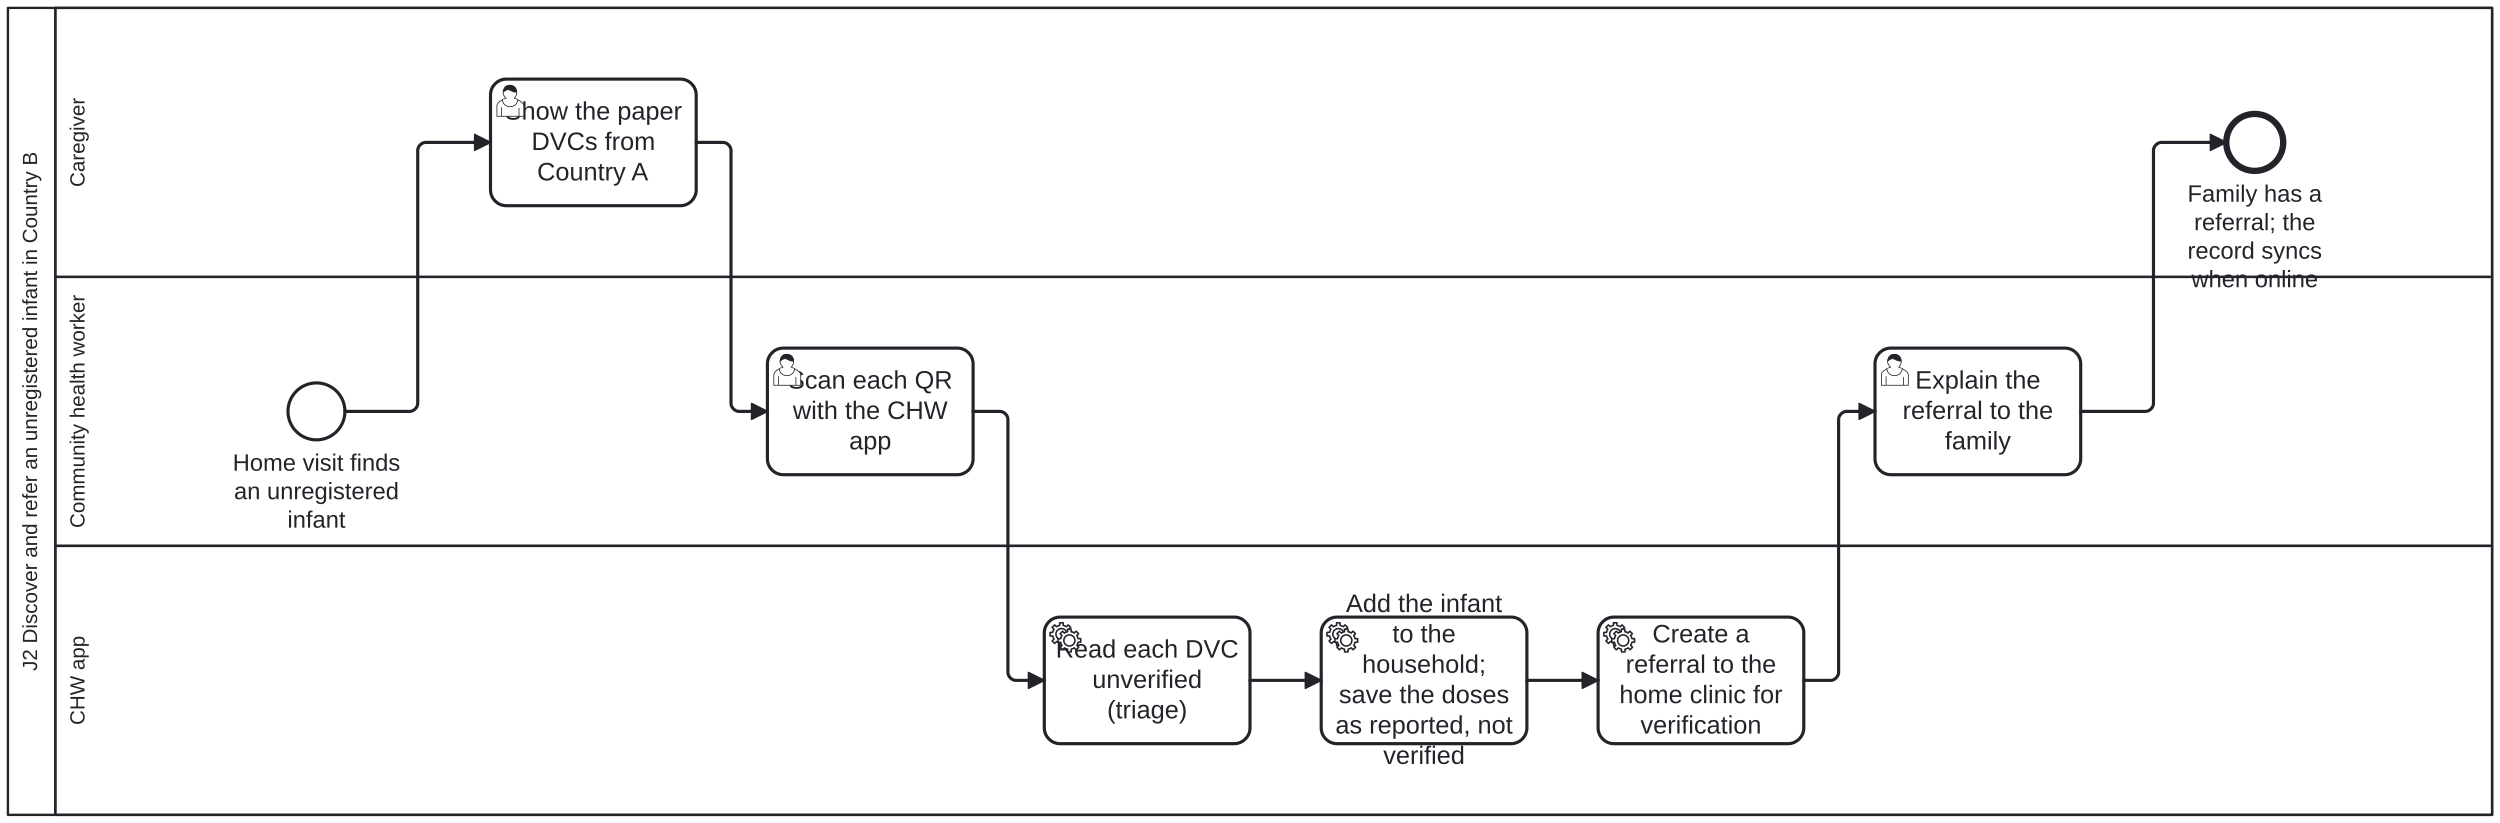
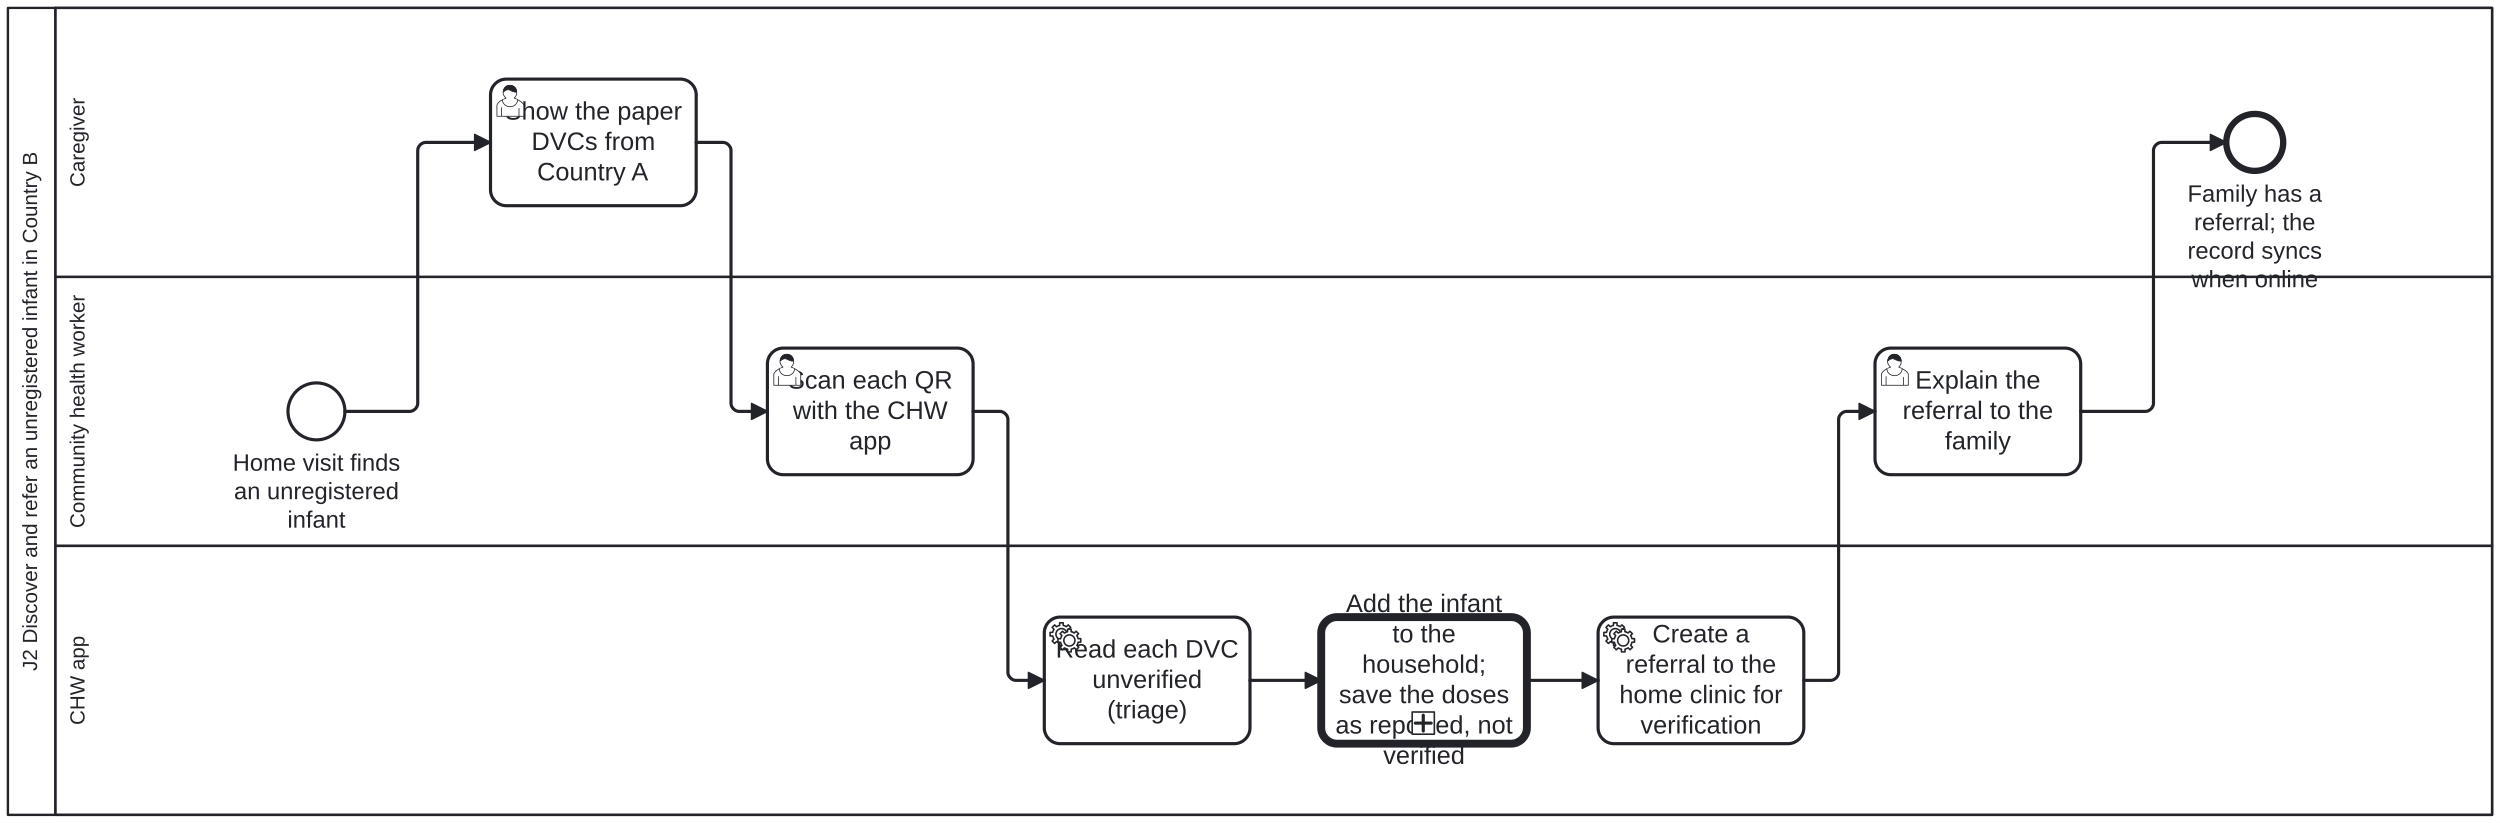
<svg xmlns="http://www.w3.org/2000/svg" width="100%" style="max-width:100%;height:auto" viewBox="95 55 1580 520" version="1.1">
  <rect x="95" y="55" width="1580" height="520" fill="#ffffff" />
  <g class="djs-group">
    <g class="djs-element djs-shape" data-element-id="Participant_Process_J2ChwDiscovery" style="display: block;" transform="matrix(1 0 0 1 100 60)">
      <g class="djs-visual">
        <rect x="0" y="0" width="1570" height="510" rx="0" ry="0" style="stroke-linecap: round; stroke-linejoin: round; stroke: rgb(34, 36, 42); stroke-width: 1.5px; fill: white; fill-opacity: 0.95;" />
        <path style="fill: none; stroke-linecap: round; stroke-linejoin: round; stroke: rgb(34, 36, 42); stroke-width: 1.5px;" d="M30,0L30,510" />
        <text lineHeight="1.05" class="djs-label" transform="matrix(-1.83697e-16 -1 1 -1.83697e-16 0 510)" style="font-family: Arial, sans-serif; font-size: 13px; font-weight: normal; fill: rgb(34, 36, 42);">
          <tspan x="90.97" y="18.413">J2 Discover and refer an unregistered infant in Country B</tspan>
        </text>
      </g>
      <rect class="djs-hit djs-hit-all" x="0" y="0" width="1570" height="510" style="fill: none; stroke-opacity: 0; stroke: white; stroke-width: 15px;" />
    </g>
    <g class="djs-children">
      <g class="djs-group">
        <g class="djs-element djs-shape" data-element-id="Lane_chw-app" style="display: block;" transform="matrix(1 0 0 1 130 400)">
          <g class="djs-visual">
            <rect x="0" y="0" width="1540" height="170" rx="0" ry="0" style="stroke-linecap: round; stroke-linejoin: round; stroke: rgb(34, 36, 42); stroke-width: 1.5px; fill: white; fill-opacity: 0.25;" />
            <text lineHeight="1.05" class="djs-label" transform="matrix(-1.83697e-16 -1 1 -1.83697e-16 0 170)" style="font-family: Arial, sans-serif; font-size: 13px; font-weight: normal; fill: rgb(34, 36, 42);">
              <tspan x="56.826" y="18.413">CHW app</tspan>
            </text>
          </g>
          <rect class="djs-hit djs-hit-all" x="0" y="0" width="1540" height="170" style="fill: none; stroke-opacity: 0; stroke: white; stroke-width: 15px;" />
        </g>
      </g>
      <g class="djs-group">
        <g class="djs-element djs-shape" data-element-id="Lane_community-health-worker" style="display: block;" transform="matrix(1 0 0 1 130 230)">
          <g class="djs-visual">
            <rect x="0" y="0" width="1540" height="170" rx="0" ry="0" style="stroke-linecap: round; stroke-linejoin: round; stroke: rgb(34, 36, 42); stroke-width: 1.5px; fill: white; fill-opacity: 0.25;" />
            <text lineHeight="1.05" class="djs-label" transform="matrix(-1.83697e-16 -1 1 -1.83697e-16 0 170)" style="font-family: Arial, sans-serif; font-size: 13px; font-weight: normal; fill: rgb(34, 36, 42);">
              <tspan x="11.307" y="18.413">Community health worker</tspan>
            </text>
          </g>
          <rect class="djs-hit djs-hit-all" x="0" y="0" width="1540" height="170" style="fill: none; stroke-opacity: 0; stroke: white; stroke-width: 15px;" />
        </g>
      </g>
      <g class="djs-group">
        <g class="djs-element djs-shape" data-element-id="Lane_caregiver" style="display: block;" transform="matrix(1 0 0 1 130 60)">
          <g class="djs-visual">
            <rect x="0" y="0" width="1540" height="170" rx="0" ry="0" style="stroke-linecap: round; stroke-linejoin: round; stroke: rgb(34, 36, 42); stroke-width: 1.5px; fill: white; fill-opacity: 0.25;" />
            <text lineHeight="1.05" class="djs-label" transform="matrix(-1.83697e-16 -1 1 -1.83697e-16 0 170)" style="font-family: Arial, sans-serif; font-size: 13px; font-weight: normal; fill: rgb(34, 36, 42);">
              <tspan x="56.823" y="18.413">Caregiver</tspan>
            </text>
          </g>
          <rect class="djs-hit djs-hit-all" x="0" y="0" width="1540" height="170" style="fill: none; stroke-opacity: 0; stroke: white; stroke-width: 15px;" />
        </g>
      </g>
      <g class="djs-group">
        <g class="djs-element djs-shape" data-element-id="Start" style="display: block;" transform="matrix(1 0 0 1 277 297)">
          <g class="djs-visual">
            <circle cx="18" cy="18" r="18" style="stroke-linecap: round; stroke-linejoin: round; stroke: rgb(34, 36, 42); stroke-width: 2px; fill: white; fill-opacity: 0.95;" />
          </g>
          <rect class="djs-hit djs-hit-all" x="0" y="0" width="36" height="36" style="fill: none; stroke-opacity: 0; stroke: white; stroke-width: 15px;" />
        </g>
      </g>
      <g class="djs-group">
        <g class="djs-element djs-shape" data-element-id="Start_label" style="display: block;" transform="matrix(1 0 0 1 242 339)">
          <g class="djs-visual">
            <text lineHeight="1.2" class="djs-label" style="font-family: Arial, sans-serif; font-size: 15px; font-weight: normal; fill: rgb(34, 36, 42);">
              <tspan x="0.068" y="13.5">Home visit finds</tspan>
              <tspan x="0.881" y="31.5">an unregistered </tspan>
              <tspan x="34.653" y="49.5">infant</tspan>
            </text>
          </g>
          <rect class="djs-hit djs-hit-all" x="0" y="0" width="106" height="54" style="fill: none; stroke-opacity: 0; stroke: white; stroke-width: 15px;" />
        </g>
      </g>
      <g class="djs-group">
        <g class="djs-element djs-shape" data-element-id="Task_Show" style="display: block;" transform="matrix(1 0 0 1 405 105)">
          <g class="djs-visual">
            <rect x="0" y="0" width="130" height="80" rx="10" ry="10" style="stroke-linecap: round; stroke-linejoin: round; stroke: rgb(34, 36, 42); stroke-width: 2px; fill: white; fill-opacity: 0.95;" />
            <text lineHeight="1.2" class="djs-label" style="font-family: Arial, sans-serif; font-size: 16px; font-weight: normal; fill: rgb(34, 36, 42);">
              <tspan x="8.961" y="25.6">Show the paper</tspan>
              <tspan x="25.887" y="44.8">DVCs from </tspan>
              <tspan x="29.43" y="64">Country A</tspan>
            </text>
            <path d="m 15,12 c 0.909,-0.845 1.594,-2.049 1.594,-3.385 0,-2.554 -1.805,-4.622 -4.357,-4.622 -2.552,0 -4.288,2.068 -4.288,4.622 0,1.348 0.974,2.562 1.896,3.405 -0.529,0.187 -5.669,2.097 -5.794,4.756 v 6.718 h 17 v -6.718 c 0,-2.298 -5.528,-4.595 -6.051,-4.776 zm -8,6 l 0,5.5 m 11,0 l 0,-5" style="fill: white; stroke-linecap: round; stroke-linejoin: round; stroke: rgb(34, 36, 42); stroke-width: 0.5px;" />
            <path d="m 15,12 m 2.162,1.009 c 0,2.447 -2.158,4.431 -4.821,4.431 -2.665,0 -4.822,-1.981 -4.822,-4.431 " style="fill: white; stroke-linecap: round; stroke-linejoin: round; stroke: rgb(34, 36, 42); stroke-width: 0.5px;" />
            <path d="m 15,12 m -6.9,-3.80 c 0,0 2.251,-2.358 4.274,-1.177 2.024,1.181 4.221,1.537 4.124,0.965 -0.098,-0.57 -0.117,-3.791 -4.191,-4.136 -3.575,0.001 -4.208,3.367 -4.207,4.348 z" style="fill: rgb(34, 36, 42); stroke-linecap: round; stroke-linejoin: round; stroke: rgb(34, 36, 42); stroke-width: 0.5px;" />
          </g>
          <rect class="djs-hit djs-hit-all" x="0" y="0" width="130" height="80" style="fill: none; stroke-opacity: 0; stroke: white; stroke-width: 15px;" />
        </g>
      </g>
      <g class="djs-group">
        <g class="djs-element djs-shape" data-element-id="Task_Scan" style="display: block;" transform="matrix(1 0 0 1 580 275)">
          <g class="djs-visual">
            <rect x="0" y="0" width="130" height="80" rx="10" ry="10" style="stroke-linecap: round; stroke-linejoin: round; stroke: rgb(34, 36, 42); stroke-width: 2px; fill: white; fill-opacity: 0.95;" />
            <text lineHeight="1.2" class="djs-label" style="font-family: Arial, sans-serif; font-size: 16px; font-weight: normal; fill: rgb(34, 36, 42);">
              <tspan x="12.973" y="25.6">Scan each QR </tspan>
              <tspan x="16.102" y="44.8">with the CHW </tspan>
              <tspan x="51.652" y="64">app</tspan>
            </text>
            <path d="m 15,12 c 0.909,-0.845 1.594,-2.049 1.594,-3.385 0,-2.554 -1.805,-4.622 -4.357,-4.622 -2.552,0 -4.288,2.068 -4.288,4.622 0,1.348 0.974,2.562 1.896,3.405 -0.529,0.187 -5.669,2.097 -5.794,4.756 v 6.718 h 17 v -6.718 c 0,-2.298 -5.528,-4.595 -6.051,-4.776 zm -8,6 l 0,5.5 m 11,0 l 0,-5" style="fill: white; stroke-linecap: round; stroke-linejoin: round; stroke: rgb(34, 36, 42); stroke-width: 0.5px;" />
            <path d="m 15,12 m 2.162,1.009 c 0,2.447 -2.158,4.431 -4.821,4.431 -2.665,0 -4.822,-1.981 -4.822,-4.431 " style="fill: white; stroke-linecap: round; stroke-linejoin: round; stroke: rgb(34, 36, 42); stroke-width: 0.5px;" />
            <path d="m 15,12 m -6.9,-3.80 c 0,0 2.251,-2.358 4.274,-1.177 2.024,1.181 4.221,1.537 4.124,0.965 -0.098,-0.57 -0.117,-3.791 -4.191,-4.136 -3.575,0.001 -4.208,3.367 -4.207,4.348 z" style="fill: rgb(34, 36, 42); stroke-linecap: round; stroke-linejoin: round; stroke: rgb(34, 36, 42); stroke-width: 0.5px;" />
          </g>
          <rect class="djs-hit djs-hit-all" x="0" y="0" width="130" height="80" style="fill: none; stroke-opacity: 0; stroke: white; stroke-width: 15px;" />
        </g>
      </g>
      <g class="djs-group">
        <g class="djs-element djs-shape" data-element-id="Task_Read" style="display: block;" transform="matrix(1 0 0 1 755 445)">
          <g class="djs-visual">
            <rect x="0" y="0" width="130" height="80" rx="10" ry="10" style="stroke-linecap: round; stroke-linejoin: round; stroke: rgb(34, 36, 42); stroke-width: 2px; fill: white; fill-opacity: 0.95;" />
            <text lineHeight="1.2" class="djs-label" style="font-family: Arial, sans-serif; font-size: 16px; font-weight: normal; fill: rgb(34, 36, 42);">
              <tspan x="7.191" y="25.6">Read each DVC </tspan>
              <tspan x="30.312" y="44.8">unverified </tspan>
              <tspan x="39.66" y="64">(triage)</tspan>
            </text>
            <circle cx="5" cy="5" r="5" transform="translate(6, 6)" style="stroke-linecap: round; stroke-linejoin: round; stroke: none; stroke-width: 2px; fill: white;" />
            <path d="m 12,18 v -1.713 c 0.352,-0.07 0.704,-0.178 1.048,-0.321 0.344,-0.145 0.666,-0.321 0.966,-0.521 l 1.194,1.18 1.567,-1.577 -1.195,-1.18 c 0.403,-0.614 0.683,-1.299 0.825,-2.018 l 1.622,-0.01 v -2.22 l -1.637,0.01 c -0.073,-0.352 -0.178,-0.7 -0.324,-1.044 -0.145,-0.344 -0.321,-0.664 -0.523,-0.962 l 1.131,-1.136 -1.583,-1.563 -1.13,1.136 c -0.614,-0.401 -1.303,-0.681 -2.023,-0.822 l 0.009,-1.619 h -2.241 l 0.004,1.631 c -0.354,0.074 -0.705,0.18 -1.05,0.324 -0.344,0.144 -0.665,0.321 -0.964,0.52 l -1.17,-1.158 -1.567,1.579 1.168,1.157 c -0.403,0.613 -0.683,1.298 -0.825,2.017 l -1.659,0.003 v 2.222 l 1.672,-0.006 c 0.073,0.351 0.18,0.702 0.324,1.045 0.145,0.344 0.321,0.664 0.523,0.961 l -1.199,1.197 1.584,1.56 1.196,-1.193 c 0.614,0.403 1.303,0.682 2.023,0.823 l 7.19e-4,1.699 h 2.227 z m 0.221,-3.996 c -1.789,0.75 -3.858,-0.093 -4.61,-1.874 -0.752,-1.783 0.091,-3.846 1.88,-4.596 1.788,-0.749 3.857,0.093 4.609,1.874 0.752,1.782 -0.091,3.846 -1.88,4.596 z" style="fill: white; stroke-linecap: round; stroke-linejoin: round; stroke: rgb(34, 36, 42); stroke-width: 1px;" />
            <circle cx="5" cy="5" r="5" transform="translate(11, 10)" style="stroke-linecap: round; stroke-linejoin: round; stroke: none; stroke-width: 2px; fill: white;" />
            <path d="m 17,22 v -1.713 c 0.352,-0.07 0.704,-0.178 1.048,-0.321 0.344,-0.145 0.666,-0.321 0.966,-0.521 l 1.194,1.18 1.567,-1.577 -1.195,-1.18 c 0.403,-0.614 0.683,-1.299 0.825,-2.018 l 1.622,-0.01 v -2.22 l -1.637,0.01 c -0.073,-0.352 -0.178,-0.7 -0.324,-1.044 -0.145,-0.344 -0.321,-0.664 -0.523,-0.962 l 1.131,-1.136 -1.583,-1.563 -1.13,1.136 c -0.614,-0.401 -1.303,-0.681 -2.023,-0.822 l 0.009,-1.619 h -2.241 l 0.004,1.631 c -0.354,0.074 -0.705,0.18 -1.05,0.324 -0.344,0.144 -0.665,0.321 -0.964,0.52 l -1.17,-1.158 -1.567,1.579 1.168,1.157 c -0.403,0.613 -0.683,1.298 -0.825,2.017 l -1.659,0.003 v 2.222 l 1.672,-0.006 c 0.073,0.351 0.18,0.702 0.324,1.045 0.145,0.344 0.321,0.664 0.523,0.961 l -1.199,1.197 1.584,1.56 1.196,-1.193 c 0.614,0.403 1.303,0.682 2.023,0.823 l 7.19e-4,1.699 h 2.227 z m 0.221,-3.996 c -1.789,0.75 -3.858,-0.093 -4.61,-1.874 -0.752,-1.783 0.091,-3.846 1.88,-4.596 1.788,-0.749 3.857,0.093 4.609,1.874 0.752,1.782 -0.091,3.846 -1.88,4.596 z" style="fill: white; stroke-linecap: round; stroke-linejoin: round; stroke: rgb(34, 36, 42); stroke-width: 1px;" />
          </g>
          <rect class="djs-hit djs-hit-all" x="0" y="0" width="130" height="80" style="fill: none; stroke-opacity: 0; stroke: white; stroke-width: 15px;" />
        </g>
      </g>
      <g class="djs-group">
        <g class="djs-element djs-shape" data-element-id="Task_Register" style="display: block;" transform="matrix(1 0 0 1 930 445)">
          <g class="djs-visual">
-             <rect x="0" y="0" width="130" height="80" rx="10" ry="10" style="stroke-linecap: round; stroke-linejoin: round; stroke: rgb(34, 36, 42); stroke-width: 2px; fill: white; fill-opacity: 0.95;" />
+             <rect x="0" y="0" width="130" height="80" rx="10" ry="10" style="stroke-linecap: round; stroke-linejoin: round; stroke: rgb(34, 36, 42); stroke-width: 5px; fill: white; fill-opacity: 0.95;" />
            <text lineHeight="1.2" class="djs-label" style="font-family: Arial, sans-serif; font-size: 16px; font-weight: normal; fill: rgb(34, 36, 42);">
              <tspan x="15.629" y="-3.2">Add the infant </tspan>
              <tspan x="44.984" y="16">to the </tspan>
              <tspan x="25.855" y="35.2">household; </tspan>
              <tspan x="11.188" y="54.4">save the doses </tspan>
              <tspan x="8.965" y="73.6">as reported, not </tspan>
              <tspan x="39.211" y="92.8">verified</tspan>
            </text>
-             <circle cx="5" cy="5" r="5" transform="translate(6, 6)" style="stroke-linecap: round; stroke-linejoin: round; stroke: none; stroke-width: 2px; fill: white;" />
-             <path d="m 12,18 v -1.713 c 0.352,-0.07 0.704,-0.178 1.048,-0.321 0.344,-0.145 0.666,-0.321 0.966,-0.521 l 1.194,1.18 1.567,-1.577 -1.195,-1.18 c 0.403,-0.614 0.683,-1.299 0.825,-2.018 l 1.622,-0.01 v -2.22 l -1.637,0.01 c -0.073,-0.352 -0.178,-0.7 -0.324,-1.044 -0.145,-0.344 -0.321,-0.664 -0.523,-0.962 l 1.131,-1.136 -1.583,-1.563 -1.13,1.136 c -0.614,-0.401 -1.303,-0.681 -2.023,-0.822 l 0.009,-1.619 h -2.241 l 0.004,1.631 c -0.354,0.074 -0.705,0.18 -1.05,0.324 -0.344,0.144 -0.665,0.321 -0.964,0.52 l -1.17,-1.158 -1.567,1.579 1.168,1.157 c -0.403,0.613 -0.683,1.298 -0.825,2.017 l -1.659,0.003 v 2.222 l 1.672,-0.006 c 0.073,0.351 0.18,0.702 0.324,1.045 0.145,0.344 0.321,0.664 0.523,0.961 l -1.199,1.197 1.584,1.56 1.196,-1.193 c 0.614,0.403 1.303,0.682 2.023,0.823 l 7.19e-4,1.699 h 2.227 z m 0.221,-3.996 c -1.789,0.75 -3.858,-0.093 -4.61,-1.874 -0.752,-1.783 0.091,-3.846 1.88,-4.596 1.788,-0.749 3.857,0.093 4.609,1.874 0.752,1.782 -0.091,3.846 -1.88,4.596 z" style="fill: white; stroke-linecap: round; stroke-linejoin: round; stroke: rgb(34, 36, 42); stroke-width: 1px;" />
-             <circle cx="5" cy="5" r="5" transform="translate(11, 10)" style="stroke-linecap: round; stroke-linejoin: round; stroke: none; stroke-width: 2px; fill: white;" />
-             <path d="m 17,22 v -1.713 c 0.352,-0.07 0.704,-0.178 1.048,-0.321 0.344,-0.145 0.666,-0.321 0.966,-0.521 l 1.194,1.18 1.567,-1.577 -1.195,-1.18 c 0.403,-0.614 0.683,-1.299 0.825,-2.018 l 1.622,-0.01 v -2.22 l -1.637,0.01 c -0.073,-0.352 -0.178,-0.7 -0.324,-1.044 -0.145,-0.344 -0.321,-0.664 -0.523,-0.962 l 1.131,-1.136 -1.583,-1.563 -1.13,1.136 c -0.614,-0.401 -1.303,-0.681 -2.023,-0.822 l 0.009,-1.619 h -2.241 l 0.004,1.631 c -0.354,0.074 -0.705,0.18 -1.05,0.324 -0.344,0.144 -0.665,0.321 -0.964,0.52 l -1.17,-1.158 -1.567,1.579 1.168,1.157 c -0.403,0.613 -0.683,1.298 -0.825,2.017 l -1.659,0.003 v 2.222 l 1.672,-0.006 c 0.073,0.351 0.18,0.702 0.324,1.045 0.145,0.344 0.321,0.664 0.523,0.961 l -1.199,1.197 1.584,1.56 1.196,-1.193 c 0.614,0.403 1.303,0.682 2.023,0.823 l 7.19e-4,1.699 h 2.227 z m 0.221,-3.996 c -1.789,0.75 -3.858,-0.093 -4.61,-1.874 -0.752,-1.783 0.091,-3.846 1.88,-4.596 1.788,-0.749 3.857,0.093 4.609,1.874 0.752,1.782 -0.091,3.846 -1.88,4.596 z" style="fill: white; stroke-linecap: round; stroke-linejoin: round; stroke: rgb(34, 36, 42); stroke-width: 1px;" />
+             <rect x="0" y="0" width="14" height="14" rx="0" ry="0" style="stroke-linecap: round; stroke-linejoin: round; stroke: rgb(34, 36, 42); stroke-width: 1px; fill: white;" transform="matrix(1 0 0 1 57.5 60)" />
+             <path data-marker="sub-process" d="m57.5,60 m 7,2 l 0,10 m -5,-5 l 10,0" style="fill: white; stroke-linecap: round; stroke-linejoin: round; stroke: rgb(34, 36, 42); stroke-width: 2px;" />
          </g>
          <rect class="djs-hit djs-hit-all" x="0" y="0" width="130" height="80" style="fill: none; stroke-opacity: 0; stroke: white; stroke-width: 15px;" />
        </g>
      </g>
      <g class="djs-group">
        <g class="djs-element djs-shape" data-element-id="Task_Refer" style="display: block;" transform="matrix(1 0 0 1 1105 445)">
          <g class="djs-visual">
            <rect x="0" y="0" width="130" height="80" rx="10" ry="10" style="stroke-linecap: round; stroke-linejoin: round; stroke: rgb(34, 36, 42); stroke-width: 2px; fill: white; fill-opacity: 0.95;" />
            <text lineHeight="1.2" class="djs-label" style="font-family: Arial, sans-serif; font-size: 16px; font-weight: normal; fill: rgb(34, 36, 42);">
              <tspan x="34.316" y="16">Create a </tspan>
              <tspan x="17.422" y="35.2">referral to the </tspan>
              <tspan x="13.426" y="54.4">home clinic for </tspan>
              <tspan x="26.762" y="73.6">verification</tspan>
            </text>
            <circle cx="5" cy="5" r="5" transform="translate(6, 6)" style="stroke-linecap: round; stroke-linejoin: round; stroke: none; stroke-width: 2px; fill: white;" />
            <path d="m 12,18 v -1.713 c 0.352,-0.07 0.704,-0.178 1.048,-0.321 0.344,-0.145 0.666,-0.321 0.966,-0.521 l 1.194,1.18 1.567,-1.577 -1.195,-1.18 c 0.403,-0.614 0.683,-1.299 0.825,-2.018 l 1.622,-0.01 v -2.22 l -1.637,0.01 c -0.073,-0.352 -0.178,-0.7 -0.324,-1.044 -0.145,-0.344 -0.321,-0.664 -0.523,-0.962 l 1.131,-1.136 -1.583,-1.563 -1.13,1.136 c -0.614,-0.401 -1.303,-0.681 -2.023,-0.822 l 0.009,-1.619 h -2.241 l 0.004,1.631 c -0.354,0.074 -0.705,0.18 -1.05,0.324 -0.344,0.144 -0.665,0.321 -0.964,0.52 l -1.17,-1.158 -1.567,1.579 1.168,1.157 c -0.403,0.613 -0.683,1.298 -0.825,2.017 l -1.659,0.003 v 2.222 l 1.672,-0.006 c 0.073,0.351 0.18,0.702 0.324,1.045 0.145,0.344 0.321,0.664 0.523,0.961 l -1.199,1.197 1.584,1.56 1.196,-1.193 c 0.614,0.403 1.303,0.682 2.023,0.823 l 7.19e-4,1.699 h 2.227 z m 0.221,-3.996 c -1.789,0.75 -3.858,-0.093 -4.61,-1.874 -0.752,-1.783 0.091,-3.846 1.88,-4.596 1.788,-0.749 3.857,0.093 4.609,1.874 0.752,1.782 -0.091,3.846 -1.88,4.596 z" style="fill: white; stroke-linecap: round; stroke-linejoin: round; stroke: rgb(34, 36, 42); stroke-width: 1px;" />
            <circle cx="5" cy="5" r="5" transform="translate(11, 10)" style="stroke-linecap: round; stroke-linejoin: round; stroke: none; stroke-width: 2px; fill: white;" />
            <path d="m 17,22 v -1.713 c 0.352,-0.07 0.704,-0.178 1.048,-0.321 0.344,-0.145 0.666,-0.321 0.966,-0.521 l 1.194,1.18 1.567,-1.577 -1.195,-1.18 c 0.403,-0.614 0.683,-1.299 0.825,-2.018 l 1.622,-0.01 v -2.22 l -1.637,0.01 c -0.073,-0.352 -0.178,-0.7 -0.324,-1.044 -0.145,-0.344 -0.321,-0.664 -0.523,-0.962 l 1.131,-1.136 -1.583,-1.563 -1.13,1.136 c -0.614,-0.401 -1.303,-0.681 -2.023,-0.822 l 0.009,-1.619 h -2.241 l 0.004,1.631 c -0.354,0.074 -0.705,0.18 -1.05,0.324 -0.344,0.144 -0.665,0.321 -0.964,0.52 l -1.17,-1.158 -1.567,1.579 1.168,1.157 c -0.403,0.613 -0.683,1.298 -0.825,2.017 l -1.659,0.003 v 2.222 l 1.672,-0.006 c 0.073,0.351 0.18,0.702 0.324,1.045 0.145,0.344 0.321,0.664 0.523,0.961 l -1.199,1.197 1.584,1.56 1.196,-1.193 c 0.614,0.403 1.303,0.682 2.023,0.823 l 7.19e-4,1.699 h 2.227 z m 0.221,-3.996 c -1.789,0.75 -3.858,-0.093 -4.61,-1.874 -0.752,-1.783 0.091,-3.846 1.88,-4.596 1.788,-0.749 3.857,0.093 4.609,1.874 0.752,1.782 -0.091,3.846 -1.88,4.596 z" style="fill: white; stroke-linecap: round; stroke-linejoin: round; stroke: rgb(34, 36, 42); stroke-width: 1px;" />
          </g>
          <rect class="djs-hit djs-hit-all" x="0" y="0" width="130" height="80" style="fill: none; stroke-opacity: 0; stroke: white; stroke-width: 15px;" />
        </g>
      </g>
      <g class="djs-group">
        <g class="djs-element djs-shape" data-element-id="Task_Slip" style="display: block;" transform="matrix(1 0 0 1 1280 275)">
          <g class="djs-visual">
            <rect x="0" y="0" width="130" height="80" rx="10" ry="10" style="stroke-linecap: round; stroke-linejoin: round; stroke: rgb(34, 36, 42); stroke-width: 2px; fill: white; fill-opacity: 0.95;" />
            <text lineHeight="1.2" class="djs-label" style="font-family: Arial, sans-serif; font-size: 16px; font-weight: normal; fill: rgb(34, 36, 42);">
              <tspan x="25.418" y="25.6">Explain the </tspan>
              <tspan x="17.422" y="44.8">referral to the </tspan>
              <tspan x="44.109" y="64">family</tspan>
            </text>
            <path d="m 15,12 c 0.909,-0.845 1.594,-2.049 1.594,-3.385 0,-2.554 -1.805,-4.622 -4.357,-4.622 -2.552,0 -4.288,2.068 -4.288,4.622 0,1.348 0.974,2.562 1.896,3.405 -0.529,0.187 -5.669,2.097 -5.794,4.756 v 6.718 h 17 v -6.718 c 0,-2.298 -5.528,-4.595 -6.051,-4.776 zm -8,6 l 0,5.5 m 11,0 l 0,-5" style="fill: white; stroke-linecap: round; stroke-linejoin: round; stroke: rgb(34, 36, 42); stroke-width: 0.5px;" />
            <path d="m 15,12 m 2.162,1.009 c 0,2.447 -2.158,4.431 -4.821,4.431 -2.665,0 -4.822,-1.981 -4.822,-4.431 " style="fill: white; stroke-linecap: round; stroke-linejoin: round; stroke: rgb(34, 36, 42); stroke-width: 0.5px;" />
            <path d="m 15,12 m -6.9,-3.80 c 0,0 2.251,-2.358 4.274,-1.177 2.024,1.181 4.221,1.537 4.124,0.965 -0.098,-0.57 -0.117,-3.791 -4.191,-4.136 -3.575,0.001 -4.208,3.367 -4.207,4.348 z" style="fill: rgb(34, 36, 42); stroke-linecap: round; stroke-linejoin: round; stroke: rgb(34, 36, 42); stroke-width: 0.5px;" />
          </g>
          <rect class="djs-hit djs-hit-all" x="0" y="0" width="130" height="80" style="fill: none; stroke-opacity: 0; stroke: white; stroke-width: 15px;" />
        </g>
      </g>
      <g class="djs-group">
        <g class="djs-element djs-shape" data-element-id="End" style="display: block;" transform="matrix(1 0 0 1 1502 127)">
          <g class="djs-visual">
            <circle cx="18" cy="18" r="18" style="stroke-linecap: round; stroke-linejoin: round; stroke: rgb(34, 36, 42); stroke-width: 4px; fill: white; fill-opacity: 0.95;" />
          </g>
          <rect class="djs-hit djs-hit-all" x="0" y="0" width="36" height="36" style="fill: none; stroke-opacity: 0; stroke: white; stroke-width: 15px;" />
        </g>
      </g>
      <g class="djs-group">
        <g class="djs-element djs-shape" data-element-id="End_label" style="display: block;" transform="matrix(1 0 0 1 1477 169)">
          <g class="djs-visual">
            <text lineHeight="1.2" class="djs-label" style="font-family: Arial, sans-serif; font-size: 15px; font-weight: normal; fill: rgb(34, 36, 42);">
              <tspan x="0.487" y="13.5">Family has a</tspan>
              <tspan x="4.65" y="31.5">referral; the</tspan>
              <tspan x="0.487" y="49.5">record syncs</tspan>
              <tspan x="2.969" y="67.5">when online</tspan>
            </text>
          </g>
          <rect class="djs-hit djs-hit-all" x="0" y="0" width="86" height="72" style="fill: none; stroke-opacity: 0; stroke: white; stroke-width: 15px;" />
        </g>
      </g>
      <g class="djs-group">
        <g class="djs-element djs-connection" data-element-id="Flow_1" style="display: block;">
          <g class="djs-visual">
            <defs>
              <marker id="bpmn-marker-1" viewBox="0 0 20 20" refX="11" refY="10" markerWidth="10" markerHeight="10" orient="auto">
                <path d="M 1 5 L 11 10 L 1 15 Z" style="stroke-linecap: round; stroke-linejoin: round; stroke: rgb(34, 36, 42); stroke-width: 1px; fill: rgb(34, 36, 42);" />
              </marker>
            </defs>
            <path data-corner-radius="5" style="fill: none; stroke-linecap: round; stroke-linejoin: round; stroke: rgb(34, 36, 42); stroke-width: 2px; marker-end: url('#bpmn-marker-1');" d="M313,315L354,315C356.5,315,359,312.5,359,310L359,150C359,147.5,361.5,145,364,145L405,145" />
          </g>
          <path d="M313,315L359,315L359,145L405,145" class="djs-hit djs-hit-stroke" style="fill: none; stroke-opacity: 0; stroke: white; stroke-width: 15px;" />
        </g>
      </g>
      <g class="djs-group">
        <g class="djs-element djs-connection" data-element-id="Flow_2" style="display: block;">
          <g class="djs-visual">
            <defs>
              <marker id="bpmn-marker-2" viewBox="0 0 20 20" refX="11" refY="10" markerWidth="10" markerHeight="10" orient="auto">
                <path d="M 1 5 L 11 10 L 1 15 Z" style="stroke-linecap: round; stroke-linejoin: round; stroke: rgb(34, 36, 42); stroke-width: 1px; fill: rgb(34, 36, 42);" />
              </marker>
            </defs>
            <path data-corner-radius="5" style="fill: none; stroke-linecap: round; stroke-linejoin: round; stroke: rgb(34, 36, 42); stroke-width: 2px; marker-end: url('#bpmn-marker-2');" d="M535,145L552,145C554.5,145,557,147.5,557,150L557,310C557,312.5,559.5,315,562,315L580,315" />
          </g>
          <path d="M535,145L557,145L557,315L580,315" class="djs-hit djs-hit-stroke" style="fill: none; stroke-opacity: 0; stroke: white; stroke-width: 15px;" />
        </g>
      </g>
      <g class="djs-group">
        <g class="djs-element djs-connection" data-element-id="Flow_3" style="display: block;">
          <g class="djs-visual">
            <defs>
              <marker id="bpmn-marker-3" viewBox="0 0 20 20" refX="11" refY="10" markerWidth="10" markerHeight="10" orient="auto">
                <path d="M 1 5 L 11 10 L 1 15 Z" style="stroke-linecap: round; stroke-linejoin: round; stroke: rgb(34, 36, 42); stroke-width: 1px; fill: rgb(34, 36, 42);" />
              </marker>
            </defs>
            <path data-corner-radius="5" style="fill: none; stroke-linecap: round; stroke-linejoin: round; stroke: rgb(34, 36, 42); stroke-width: 2px; marker-end: url('#bpmn-marker-3');" d="M710,315L727,315C729.5,315,732,317.5,732,320L732,480C732,482.5,734.5,485,737,485L755,485" />
          </g>
          <path d="M710,315L732,315L732,485L755,485" class="djs-hit djs-hit-stroke" style="fill: none; stroke-opacity: 0; stroke: white; stroke-width: 15px;" />
        </g>
      </g>
      <g class="djs-group">
        <g class="djs-element djs-connection" data-element-id="Flow_4" style="display: block;">
          <g class="djs-visual">
            <defs>
              <marker id="bpmn-marker-4" viewBox="0 0 20 20" refX="11" refY="10" markerWidth="10" markerHeight="10" orient="auto">
                <path d="M 1 5 L 11 10 L 1 15 Z" style="stroke-linecap: round; stroke-linejoin: round; stroke: rgb(34, 36, 42); stroke-width: 1px; fill: rgb(34, 36, 42);" />
              </marker>
            </defs>
            <path data-corner-radius="5" style="fill: none; stroke-linecap: round; stroke-linejoin: round; stroke: rgb(34, 36, 42); stroke-width: 2px; marker-end: url('#bpmn-marker-4');" d="M885,485L930,485" />
          </g>
          <path d="M885,485L930,485" class="djs-hit djs-hit-stroke" style="fill: none; stroke-opacity: 0; stroke: white; stroke-width: 15px;" />
        </g>
      </g>
      <g class="djs-group">
        <g class="djs-element djs-connection" data-element-id="Flow_5" style="display: block;">
          <g class="djs-visual">
            <defs>
              <marker id="bpmn-marker-5" viewBox="0 0 20 20" refX="11" refY="10" markerWidth="10" markerHeight="10" orient="auto">
                <path d="M 1 5 L 11 10 L 1 15 Z" style="stroke-linecap: round; stroke-linejoin: round; stroke: rgb(34, 36, 42); stroke-width: 1px; fill: rgb(34, 36, 42);" />
              </marker>
            </defs>
            <path data-corner-radius="5" style="fill: none; stroke-linecap: round; stroke-linejoin: round; stroke: rgb(34, 36, 42); stroke-width: 2px; marker-end: url('#bpmn-marker-5');" d="M1060,485L1105,485" />
          </g>
          <path d="M1060,485L1105,485" class="djs-hit djs-hit-stroke" style="fill: none; stroke-opacity: 0; stroke: white; stroke-width: 15px;" />
        </g>
      </g>
      <g class="djs-group">
        <g class="djs-element djs-connection" data-element-id="Flow_6" style="display: block;">
          <g class="djs-visual">
            <defs>
              <marker id="bpmn-marker-6" viewBox="0 0 20 20" refX="11" refY="10" markerWidth="10" markerHeight="10" orient="auto">
                <path d="M 1 5 L 11 10 L 1 15 Z" style="stroke-linecap: round; stroke-linejoin: round; stroke: rgb(34, 36, 42); stroke-width: 1px; fill: rgb(34, 36, 42);" />
              </marker>
            </defs>
            <path data-corner-radius="5" style="fill: none; stroke-linecap: round; stroke-linejoin: round; stroke: rgb(34, 36, 42); stroke-width: 2px; marker-end: url('#bpmn-marker-6');" d="M1235,485L1252,485C1254.5,485,1257,482.5,1257,480L1257,320C1257,317.5,1259.5,315,1262,315L1280,315" />
          </g>
          <path d="M1235,485L1257,485L1257,315L1280,315" class="djs-hit djs-hit-stroke" style="fill: none; stroke-opacity: 0; stroke: white; stroke-width: 15px;" />
        </g>
      </g>
      <g class="djs-group">
        <g class="djs-element djs-connection" data-element-id="Flow_7" style="display: block;">
          <g class="djs-visual">
            <defs>
              <marker id="bpmn-marker-7" viewBox="0 0 20 20" refX="11" refY="10" markerWidth="10" markerHeight="10" orient="auto">
                <path d="M 1 5 L 11 10 L 1 15 Z" style="stroke-linecap: round; stroke-linejoin: round; stroke: rgb(34, 36, 42); stroke-width: 1px; fill: rgb(34, 36, 42);" />
              </marker>
            </defs>
            <path data-corner-radius="5" style="fill: none; stroke-linecap: round; stroke-linejoin: round; stroke: rgb(34, 36, 42); stroke-width: 2px; marker-end: url('#bpmn-marker-7');" d="M1410,315L1451,315C1453.5,315,1456,312.5,1456,310L1456,150C1456,147.5,1458.5,145,1461,145L1502,145" />
          </g>
          <path d="M1410,315L1456,315L1456,145L1502,145" class="djs-hit djs-hit-stroke" style="fill: none; stroke-opacity: 0; stroke: white; stroke-width: 15px;" />
        </g>
      </g>
    </g>
  </g>
</svg>
